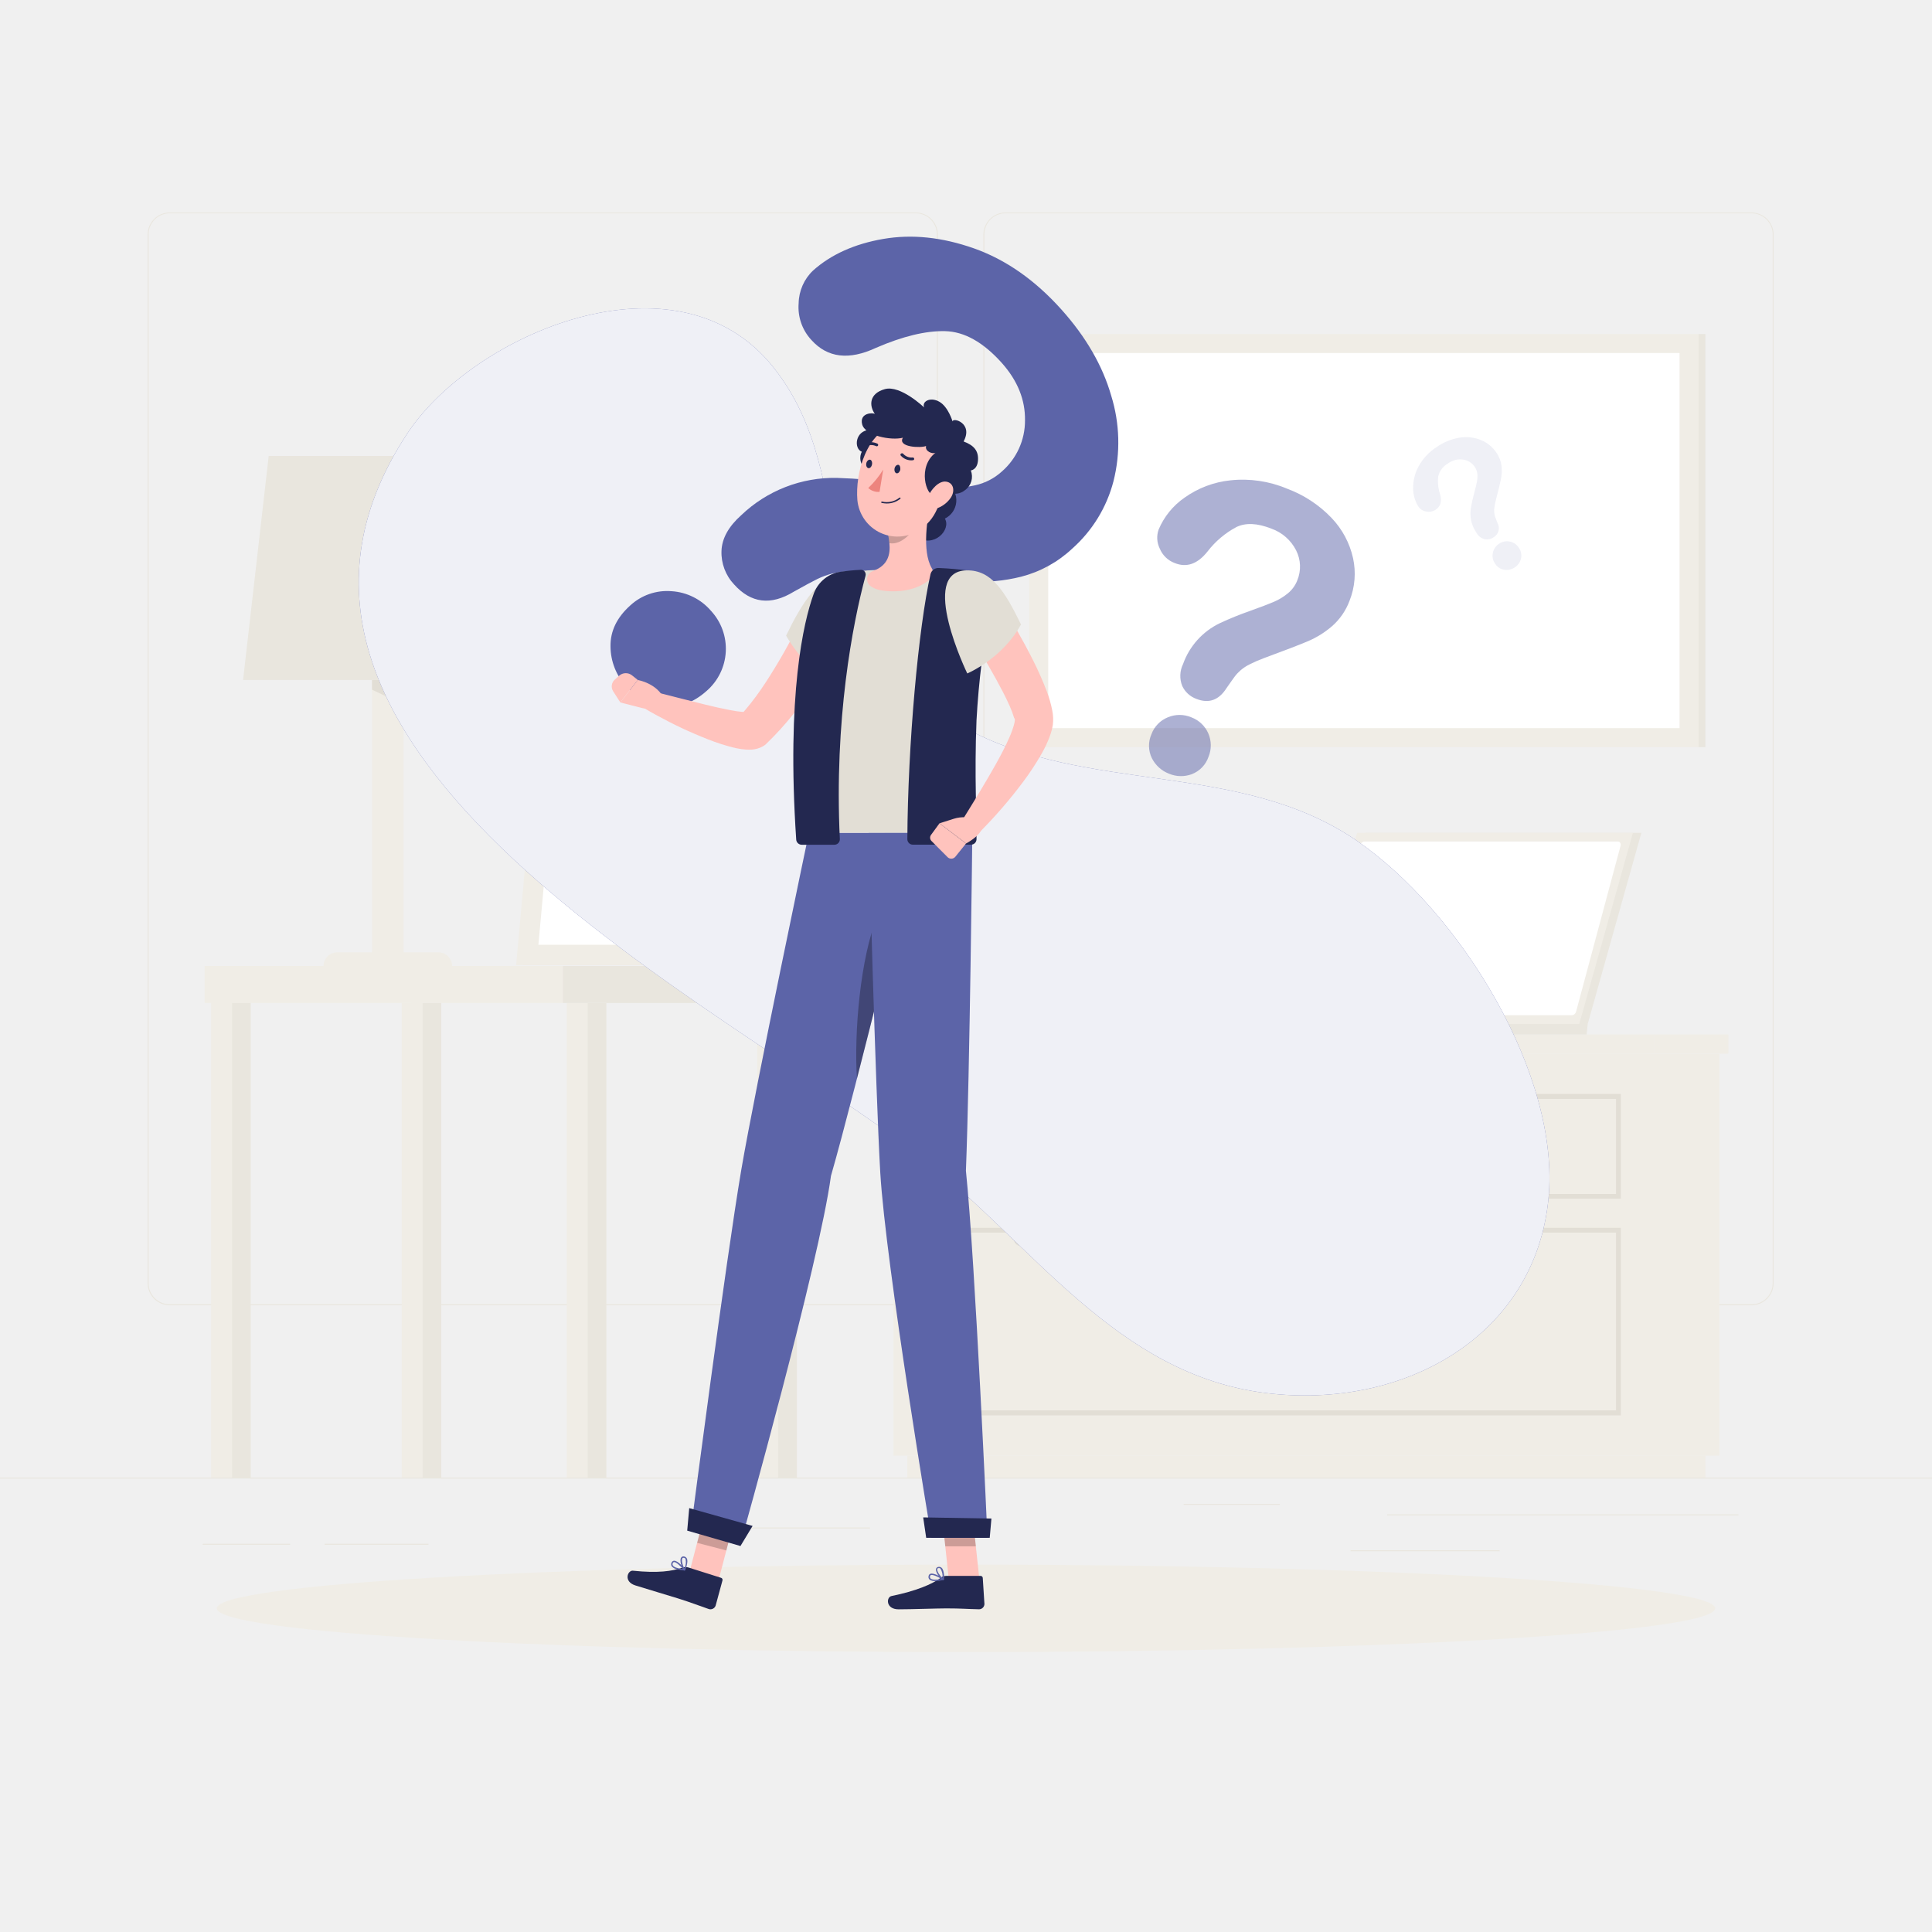
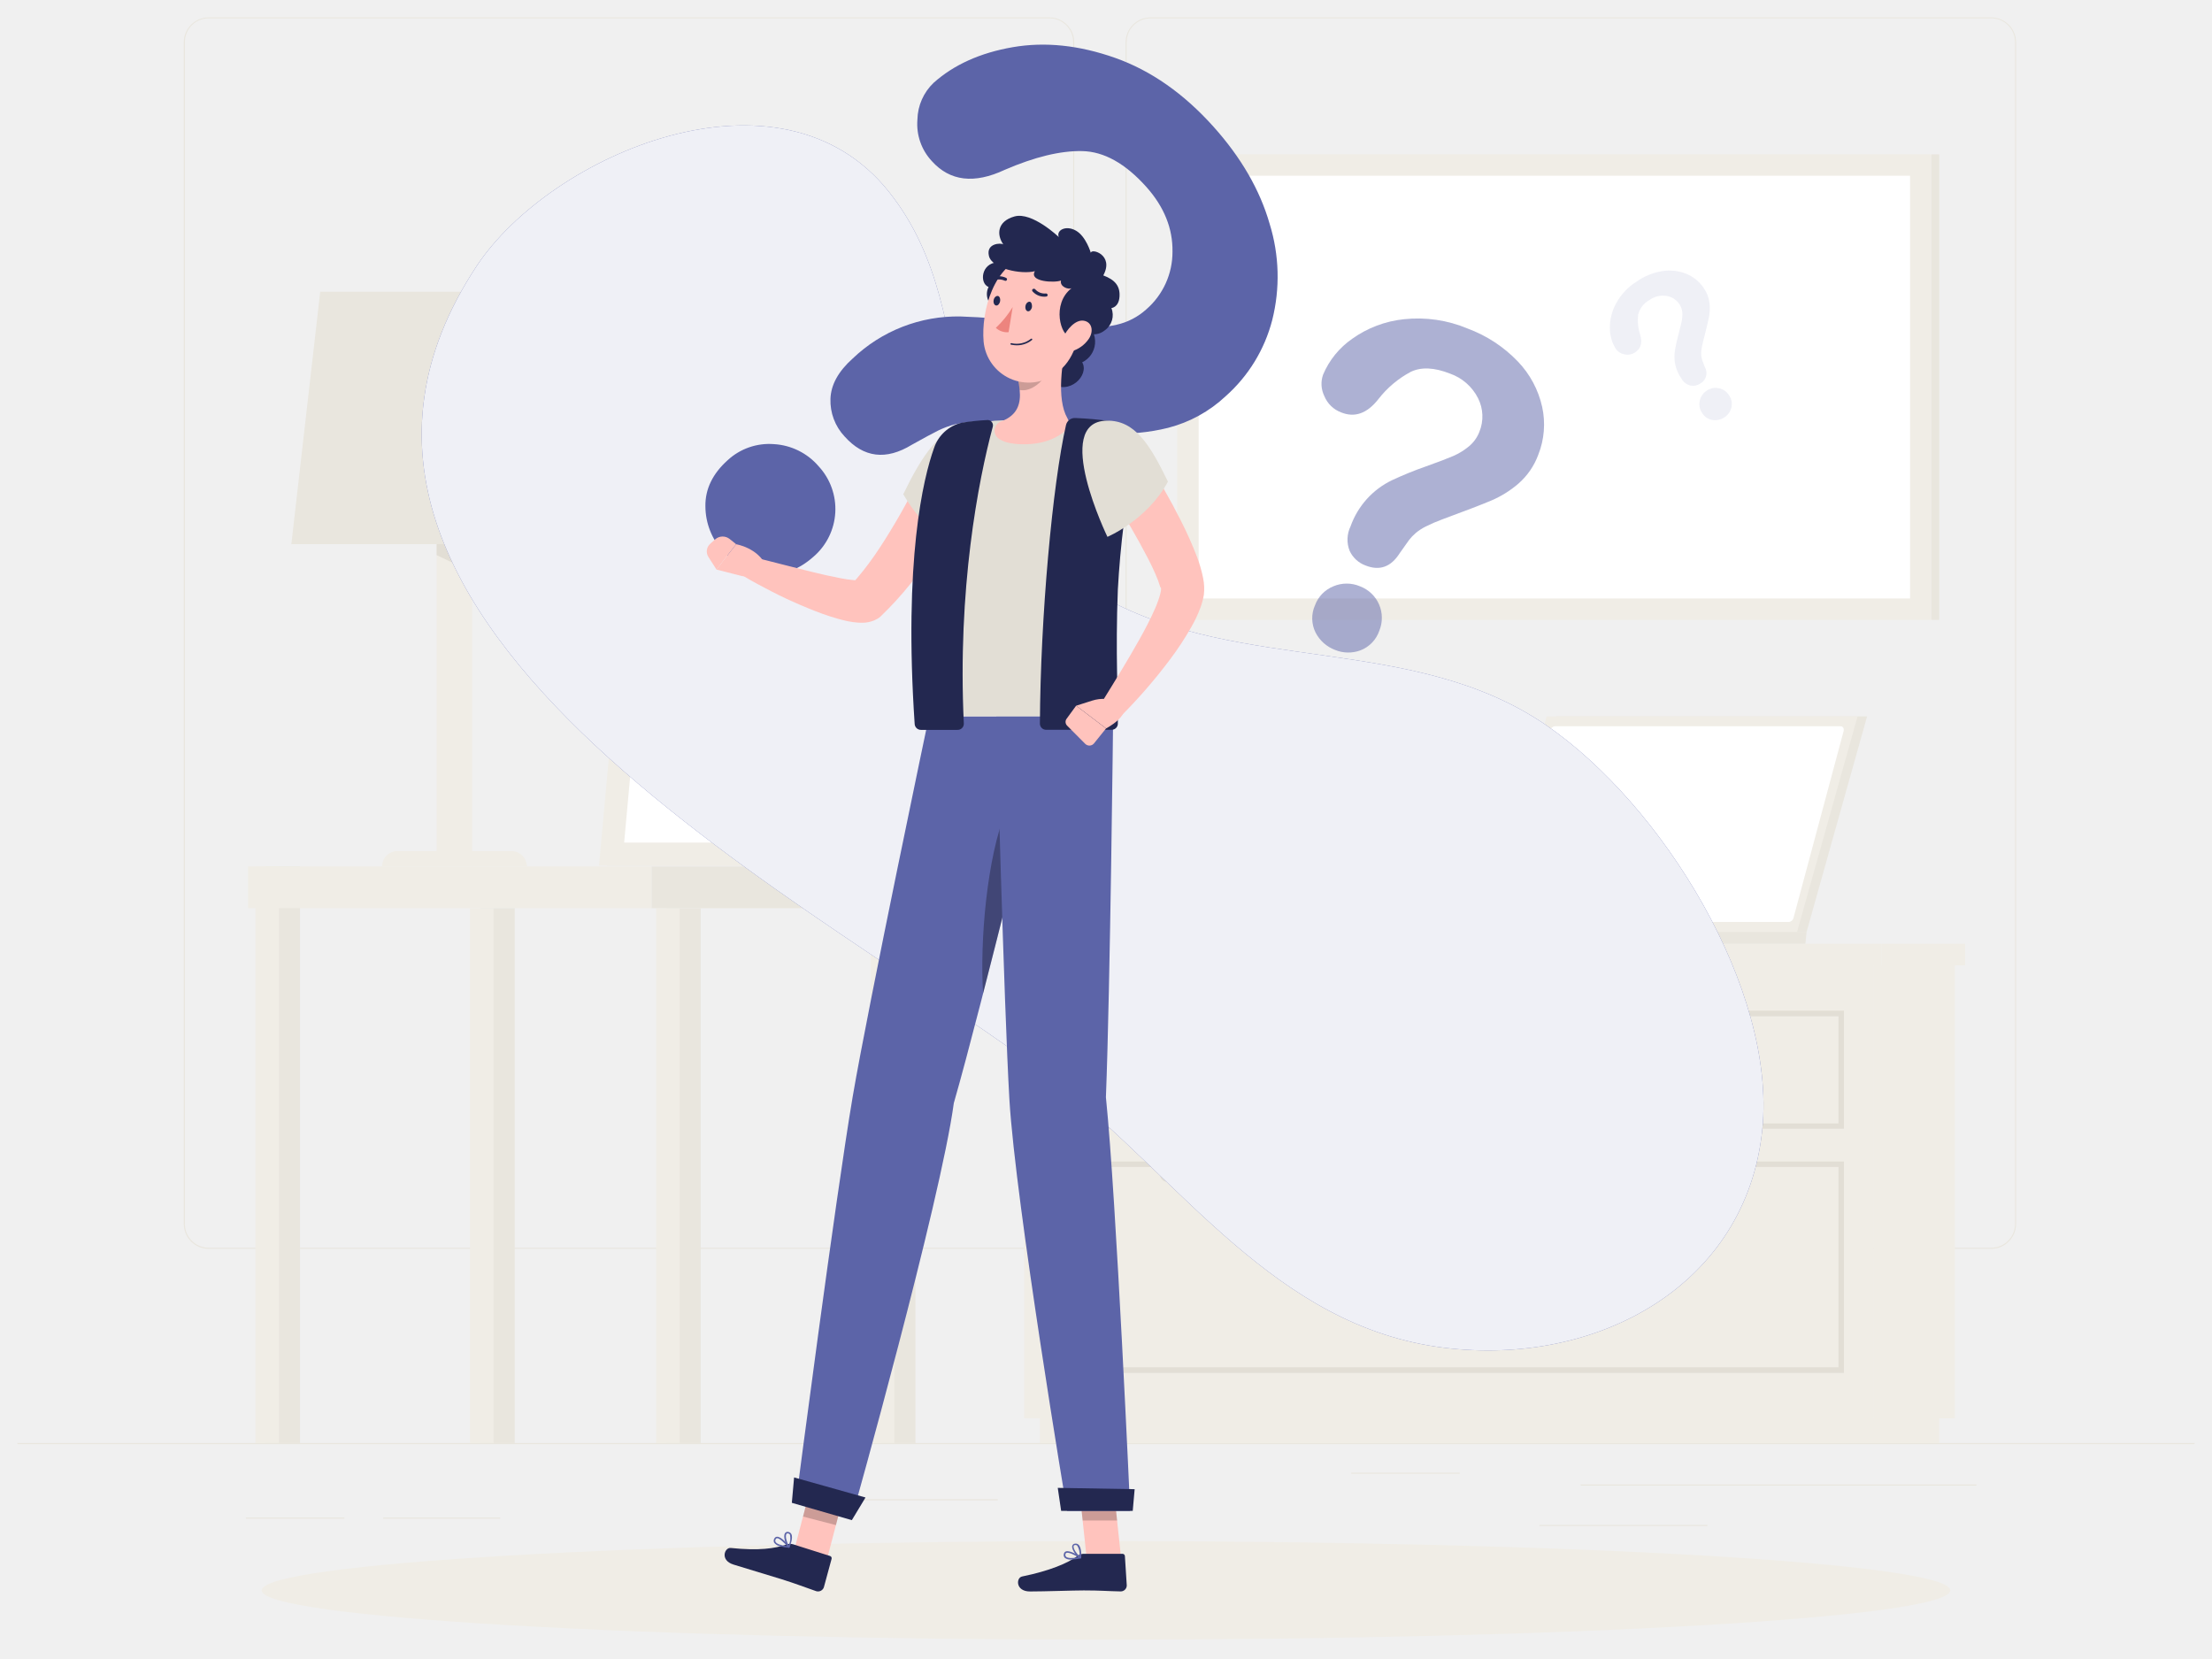
- <svg xmlns="http://www.w3.org/2000/svg" viewBox="0 0 500 500">
+ <svg xmlns="http://www.w3.org/2000/svg" viewBox="-4 51 508 381">
  <g id="background-complete">
    <rect y="382.4" width="500" height="0.25" style="fill:#E9E6DE" />
    <rect x="359" y="391.92" width="90.9" height="0.25" style="fill:#E9E6DE" />
    <rect x="306.33" y="389.21" width="24.89" height="0.25" style="fill:#E9E6DE" />
    <rect x="349.52" y="401.21" width="38.59" height="0.25" style="fill:#E9E6DE" />
    <rect x="52.46" y="399.53" width="22.64" height="0.25" style="fill:#E9E6DE" />
    <rect x="84" y="399.53" width="26.89" height="0.25" style="fill:#E9E6DE" />
    <rect x="178.31" y="395.31" width="46.84" height="0.25" style="fill:#E9E6DE" />
    <path d="M237,337.8H43.91a5.71,5.71,0,0,1-5.7-5.71V60.66A5.71,5.71,0,0,1,43.91,55H237a5.71,5.71,0,0,1,5.71,5.71V332.09A5.71,5.71,0,0,1,237,337.8ZM43.91,55.2a5.46,5.46,0,0,0-5.45,5.46V332.09a5.46,5.46,0,0,0,5.45,5.46H237a5.47,5.47,0,0,0,5.46-5.46V60.66A5.47,5.47,0,0,0,237,55.2Z" style="fill:#E9E6DE" />
    <path d="M453.31,337.8H260.21a5.72,5.72,0,0,1-5.71-5.71V60.66A5.72,5.72,0,0,1,260.21,55h193.1A5.71,5.71,0,0,1,459,60.66V332.09A5.71,5.71,0,0,1,453.31,337.8ZM260.21,55.2a5.47,5.47,0,0,0-5.46,5.46V332.09a5.47,5.47,0,0,0,5.46,5.46h193.1a5.47,5.47,0,0,0,5.46-5.46V60.66a5.47,5.47,0,0,0-5.46-5.46Z" style="fill:#E9E6DE" />
    <rect x="426.21" y="272.69" width="18.75" height="104.02" transform="translate(871.16 649.41) rotate(180)" style="fill:#F0EDE6" />
    <rect x="234.82" y="376.71" width="206.53" height="5.69" transform="translate(676.17 759.11) rotate(180)" style="fill:#F0EDE6" />
    <rect x="231.22" y="272.69" width="194.98" height="104.02" style="fill:#F0EDE6" />
    <rect x="428.15" y="267.73" width="19.16" height="4.96" transform="translate(875.46 540.42) rotate(180)" style="fill:#F0EDE6" />
    <rect x="228.86" y="267.73" width="199.29" height="4.96" style="fill:#F0EDE6" />
    <path d="M419.47,310.23H238V283.11H419.47ZM239.22,309h179v-24.6h-179Z" style="fill:#E2DED5" />
    <path d="M419.47,366.3H238V317.75H419.47ZM239.22,365h179V319h-179Z" style="fill:#E2DED5" />
    <rect x="262.42" y="283.74" width="132.6" height="4.04" rx="1.66" transform="translate(657.43 571.51) rotate(180)" style="fill:#E2DED5" />
    <rect x="262.42" y="318.38" width="132.6" height="4.04" rx="1.66" transform="translate(657.43 640.8) rotate(180)" style="fill:#E2DED5" />
    <rect x="57.11" y="250" width="7.79" height="132.4" transform="translate(122 632.4) rotate(180)" style="fill:#E9E6DE" />
    <rect x="54.65" y="250" width="5.41" height="132.4" transform="translate(114.71 632.4) rotate(180)" style="fill:#F0EDE6" />
    <rect x="52.97" y="250" width="92.68" height="9.57" style="fill:#F0EDE6" />
    <rect x="149.14" y="259.57" width="7.79" height="122.82" transform="translate(306.07 641.97) rotate(180)" style="fill:#E9E6DE" />
    <rect x="146.68" y="259.57" width="5.41" height="122.82" transform="translate(298.78 641.97) rotate(180)" style="fill:#F0EDE6" />
    <rect x="198.44" y="259.57" width="7.79" height="122.82" transform="translate(404.68 641.97) rotate(180)" style="fill:#E9E6DE" />
    <rect x="195.99" y="259.57" width="5.41" height="122.82" transform="translate(397.38 641.97) rotate(180)" style="fill:#F0EDE6" />
    <rect x="106.41" y="259.57" width="7.79" height="122.82" transform="translate(220.61 641.97) rotate(180)" style="fill:#E9E6DE" />
    <rect x="103.95" y="259.57" width="5.41" height="122.82" transform="translate(213.31 641.97) rotate(180)" style="fill:#F0EDE6" />
    <rect x="145.65" y="250" width="60.58" height="9.57" transform="translate(351.89 509.57) rotate(180)" style="fill:#E9E6DE" />
    <polygon points="137.8 175.97 62.91 175.97 69.54 118 131.17 118 137.8 175.97" style="fill:#E9E6DE" />
    <rect x="96.28" y="175.97" width="8.15" height="74.03" style="fill:#F0EDE6" />
    <path d="M117,250H83.74a3.54,3.54,0,0,1,3.54-3.54h26.15A3.54,3.54,0,0,1,117,250Z" style="fill:#F0EDE6" />
    <polygon points="104.43 182.38 96.28 178.49 96.28 175.97 104.43 175.97 104.43 182.38" style="fill:#E2DED5" />
    <polygon points="135.39 249.79 170.56 249.79 174.91 202.02 139.74 202.02 135.39 249.79" style="fill:#E9E6DE" />
    <polygon points="133.57 249.79 168.74 249.79 173.09 202.02 137.92 202.02 133.57 249.79" style="fill:#F0EDE6" />
    <polygon points="163.93 244.5 167.32 207.31 142.73 207.31 139.34 244.5 163.93 244.5" style="fill:#fff" />
    <polygon points="424.79 215.53 353.4 215.53 339.51 265 410.9 265 424.79 215.53" style="fill:#E9E6DE" />
    <polygon points="410.9 265 410.62 267.73 339.21 267.73 339.5 265 410.9 265" style="fill:#E9E6DE" />
    <polygon points="422.6 215.53 351.2 215.53 337.31 265 408.71 265 422.6 215.53" style="fill:#F0EDE6" />
    <path d="M407.9,261.77l11.49-42.84c.16-.61-.15-1.14-.67-1.14H353.08a1.25,1.25,0,0,0-1.08,1L340.52,261.6c-.17.61.14,1.14.66,1.14h65.64A1.23,1.23,0,0,0,407.9,261.77Z" style="fill:#fff" />
    <polygon points="390.1 265 389.81 267.73 311.19 267.73 311.48 265 390.1 265" style="fill:#F0EDE6" />
    <rect x="266.36" y="86.44" width="173.22" height="106.91" style="fill:#F0EDE6" />
    <rect x="271.28" y="91.36" width="163.38" height="97.08" style="fill:#fff" />
    <rect x="439.58" y="86.44" width="1.77" height="106.91" transform="translate(880.93 279.8) rotate(180)" style="fill:#E9E6DE" />
  </g>
  <g id="background-simple">
    <path d="M249.6,188.31c31.71,17.42,71,8.38,101.46,29.21,26.75,18.33,52.89,60.72,49.67,92.82-3.59,35.79-37.81,54.54-73.07,50.18-38.81-4.79-60.28-38.5-89-60.87C188.45,260.47,50.82,194.93,105.45,112.12c17-25.69,69.72-48.42,94.68-17.09C224.14,125.17,205,163.78,249.6,188.31Z" style="fill:#5C64A8" />
    <path d="M249.6,188.31c31.71,17.42,71,8.38,101.46,29.21,26.75,18.33,52.89,60.72,49.67,92.82-3.59,35.79-37.81,54.54-73.07,50.18-38.81-4.79-60.28-38.5-89-60.87C188.45,260.47,50.82,194.93,105.45,112.12c17-25.69,69.72-48.42,94.68-17.09C224.14,125.17,205,163.78,249.6,188.31Z" style="fill:#fff;opacity:0.9" />
  </g>
  <g id="Shadow">
    <ellipse id="path" cx="250" cy="416.24" rx="193.89" ry="11.32" style="fill:#F0EDE6" />
  </g>
  <g id="question-marks">
    <path d="M210.43,70q7-6.23,18.13-8.16t23.53,2.45q12.36,4.38,22.61,15.82,9.53,10.64,12.88,22.29a40.89,40.89,0,0,1,.59,22.13A35.1,35.1,0,0,1,277.47,142a30.35,30.35,0,0,1-13.19,7.25,44.61,44.61,0,0,1-13.49,1.24q-6.53-.42-22.66-2.23a71.63,71.63,0,0,0-7.58-.42,21.53,21.53,0,0,0-5.15.59,20.45,20.45,0,0,0-3.88,1.42c-1.2.59-3.23,1.68-6.11,3.29q-8.88,5.43-15.44-1.9a12,12,0,0,1-3.25-8.65q.17-4.83,5.08-9.23a34.85,34.85,0,0,1,24.83-9.68A156.27,156.27,0,0,1,232.34,125c5.54.67,9.63,1.09,12.27,1.23a28.06,28.06,0,0,0,7.81-.65,15,15,0,0,0,6.85-3.55,17.42,17.42,0,0,0,6-13.23q.12-8-6-14.87-7.23-8.07-14.71-8.23T226.75,90q-10.51,4.93-16.75-2a12.47,12.47,0,0,1-3.31-9.52A12,12,0,0,1,210.43,70ZM162.09,177.69A15.48,15.48,0,0,1,158,167.28q-.09-5.92,5.11-10.59A14.05,14.05,0,0,1,173.78,153a14.63,14.63,0,0,1,10.24,5.1,14.44,14.44,0,0,1-1.15,20.71q-5.13,4.59-11,3.92A15,15,0,0,1,162.09,177.69Z" style="fill:#5C64A8" />
    <g style="opacity:0.5">
      <path d="M299.85,137.05a19,19,0,0,1,6.71-8.26,24.86,24.86,0,0,1,11.86-4.48,29.6,29.6,0,0,1,14.63,2.14A30.76,30.76,0,0,1,344.57,134a21.94,21.94,0,0,1,5.6,10.45,18.85,18.85,0,0,1-.9,11,16.23,16.23,0,0,1-4.58,6.64,23.89,23.89,0,0,1-6.16,3.84q-3.22,1.37-11.39,4.38a35,35,0,0,0-3.73,1.62,11.22,11.22,0,0,0-2.32,1.52,10.43,10.43,0,0,0-1.52,1.61c-.43.57-1.14,1.58-2.13,3q-3,4.74-7.85,2.8a6.45,6.45,0,0,1-3.64-3.36,7,7,0,0,1,.22-5.64,18.68,18.68,0,0,1,9.56-10.6,84.35,84.35,0,0,1,7.83-3.18c2.81-1,4.87-1.79,6.17-2.35a15.08,15.08,0,0,0,3.58-2.19,8.09,8.09,0,0,0,2.43-3.35,9.3,9.3,0,0,0-.31-7.77A11.45,11.45,0,0,0,329,136.8q-5.4-2.13-9-.41a23.22,23.22,0,0,0-7.48,6.32q-3.86,4.89-8.52,3a6.71,6.71,0,0,1-3.87-3.77A6.34,6.34,0,0,1,299.85,137.05Zm2.73,63.2a8.31,8.31,0,0,1-4.46-4A7.32,7.32,0,0,1,298,190a7.49,7.49,0,0,1,4.21-4.35,7.81,7.81,0,0,1,6.13,0,7.74,7.74,0,0,1,4.43,10.19,7.35,7.35,0,0,1-4.34,4.52A8,8,0,0,1,302.58,200.25Z" style="fill:#5C64A8" />
    </g>
    <g style="opacity:0.1">
      <path d="M367.11,131.16a8.91,8.91,0,0,1-1.39-4.76,11.46,11.46,0,0,1,1.42-5.72,13.65,13.65,0,0,1,4.69-5,14.28,14.28,0,0,1,5.94-2.42,10.24,10.24,0,0,1,5.49.62,8.79,8.79,0,0,1,4,3.25,7.57,7.57,0,0,1,1.34,3.51,11.37,11.37,0,0,1-.16,3.37q-.33,1.61-1.34,5.52a18.44,18.44,0,0,0-.36,1.86,5.1,5.1,0,0,0,.18,2.3c.11.32.31.86.61,1.62a2.73,2.73,0,0,1-1,3.75,3,3,0,0,1-2.24.5,3.24,3.24,0,0,1-2.11-1.57,9.11,9.11,0,0,1-1.46-3.32,9,9,0,0,1-.07-3.14,37.52,37.52,0,0,1,.85-3.84c.36-1.35.6-2.34.73-3a7.52,7.52,0,0,0,.11-2,3.82,3.82,0,0,0-.65-1.82,4.34,4.34,0,0,0-3.06-1.93,5.3,5.3,0,0,0-3.88,1,5.22,5.22,0,0,0-2.54,3.34,10.84,10.84,0,0,0,.45,4.54c.57,1.85.2,3.2-1.09,4.07a3.13,3.13,0,0,1-2.46.49A3,3,0,0,1,367.11,131.16Zm24.95,15.66a3.91,3.91,0,0,1-2.71.65,3.39,3.39,0,0,1-2.44-1.63,3.5,3.5,0,0,1-.56-2.76,3.67,3.67,0,0,1,1.61-2.36,3.57,3.57,0,0,1,2.75-.57,3.52,3.52,0,0,1,2.33,1.57,3.45,3.45,0,0,1,.59,2.86A3.77,3.77,0,0,1,392.06,146.82Z" style="fill:#5C64A8" />
    </g>
  </g>
  <g id="Character">
    <polygon points="185.79 409.62 178.23 407.66 182.74 390.37 190.3 392.33 185.79 409.62" style="fill:#ffc3bd" />
    <path d="M178.15,405.66l8.44,2.67a.54.54,0,0,1,.39.67l-1.78,6.55a1.42,1.42,0,0,1-1.76.87c-2.92-1-4.27-1.58-8-2.76-2.29-.72-7.81-2.35-11-3.35s-2-4-.61-3.81c6.42.67,10.15.13,12.82-.8A2.33,2.33,0,0,1,178.15,405.66Z" style="fill:#232850" />
    <polygon points="190.3 392.34 182.74 390.38 180.42 399.29 187.98 401.25 190.3 392.34" style="opacity:0.2" />
    <path d="M209.35,215.53s-13.84,65.77-17.52,87.3c-4,23.58-12.79,91.09-12.79,91.09l12.85,4.67S212,327,215.05,304.33c6.39-22.16,22.58-88.8,22.58-88.8Z" style="fill:#5C64A8" />
    <path d="M227.12,237c-4.49,10.78-6.12,30.41-5.34,42.15,3.56-13.86,7.51-29.69,10.57-42.09C231.36,233.65,230,230.07,227.12,237Z" style="opacity:0.3" />
    <polygon points="191.63 400.11 177.85 396.13 178.37 390.3 194.77 394.91 191.63 400.11" style="fill:#232850" />
    <path d="M175.05,406.08a10.25,10.25,0,0,0,2.09.37.17.17,0,0,0,.18-.09.17.17,0,0,0,0-.19c-.19-.24-1.84-2.31-2.87-2.25a.7.7,0,0,0-.58.35,1,1,0,0,0-.09,1A2.12,2.12,0,0,0,175.05,406.08Zm1.7,0c-1.44-.17-2.41-.52-2.65-1a.62.62,0,0,1,.08-.64.35.35,0,0,1,.28-.18C175,404.24,176.06,405.25,176.75,406.06Z" style="fill:#5C64A8" />
    <path d="M177.1,406.45h.09a.19.19,0,0,0,.14-.1c0-.09.92-2.12.4-3.06a1,1,0,0,0-.66-.47.72.72,0,0,0-.81.31c-.45.74.16,2.6.76,3.26A.16.16,0,0,0,177.1,406.45Zm0-3.26a.53.53,0,0,1,.32.27,3.77,3.77,0,0,1-.29,2.45c-.47-.74-.83-2.12-.53-2.6,0-.09.15-.19.41-.14Z" style="fill:#5C64A8" />
    <path d="M220.06,159.2c-.67,1.62-1.31,3.06-2,4.54s-1.43,2.93-2.18,4.38c-1.52,2.89-3.12,5.74-4.88,8.52a78.29,78.29,0,0,1-12.6,15.77l-.18.18a4.26,4.26,0,0,1-.84.59,7,7,0,0,1-2.69.81,11.35,11.35,0,0,1-1.62,0,16.77,16.77,0,0,1-2.4-.33c-1.42-.3-2.68-.67-3.92-1.06-2.46-.78-4.75-1.73-7-2.69s-4.47-2-6.65-3.13-4.32-2.26-6.44-3.54a2.42,2.42,0,0,1,1.82-4.42h0c4.64,1.12,9.27,2.37,13.83,3.48,2.27.57,4.54,1.07,6.72,1.49a28.09,28.09,0,0,0,3.11.45,10.18,10.18,0,0,0,1.18,0c.15,0,.21,0,.17,0a1.94,1.94,0,0,0-1,.31l-1,.77a66.71,66.71,0,0,0,5.37-6.78c1.68-2.43,3.27-5,4.8-7.58s3-5.29,4.39-8,2.77-5.5,4-8.11l.06-.13a5.46,5.46,0,0,1,10,4.45Z" style="fill:#ffc3bd" />
    <path d="M218.52,148.62c-6.44.18-10.86,7.17-15.08,15.88A37.19,37.19,0,0,0,216.89,178S233.81,148.19,218.52,148.62Z" style="fill:#E2DED5" />
    <path d="M166.34,183.28l-5.8-1.48,4.52-5.81s5,.79,6.9,5l-2.06,1.47A4.39,4.39,0,0,1,166.34,183.28Z" style="fill:#ffc3bd" />
    <path d="M159.13,175.86l1.12-1a2.59,2.59,0,0,1,3.33-.07l1.48,1.19-4.52,5.81-1.85-2.88A2.35,2.35,0,0,1,159.13,175.86Z" style="fill:#ffc3bd" />
    <polygon points="253.46 408.72 245.55 408.72 243.66 391.1 251.57 391.1 253.46 408.72" style="fill:#ffc3bd" />
    <path d="M244.86,407.84h8.89a.56.56,0,0,1,.59.52l.43,6.76a1.39,1.39,0,0,1-1.39,1.36c-3.09-.06-4.57-.23-8.48-.23-2.4,0-9,.24-12.35.24s-3.23-3.16-1.82-3.44c6.31-1.29,10.53-3.06,12.77-4.74A2.24,2.24,0,0,1,244.86,407.84Z" style="fill:#232850" />
    <polygon points="251.57 391.1 243.66 391.1 244.64 400.19 252.55 400.19 251.57 391.1" style="opacity:0.2" />
    <path d="M224.81,215.53s1.75,66.12,3,87.91c1.4,23.86,13.25,94.55,13.25,94.55h14.5s-3.18-71.59-5.58-95c1-25.64,1.66-87.48,1.66-87.48Z" style="fill:#5C64A8" />
    <polygon points="256.14 397.99 239.7 397.99 238.92 392.7 256.58 393 256.14 397.99" style="fill:#232850" />
    <path d="M242.06,409.16a10.11,10.11,0,0,0,2.11-.27.16.16,0,0,0,.13-.14.16.16,0,0,0-.07-.18c-.25-.16-2.49-1.64-3.46-1.27a.68.68,0,0,0-.43.5.94.94,0,0,0,.23,1A2.21,2.21,0,0,0,242.06,409.16Zm1.6-.52c-1.42.27-2.46.22-2.83-.13a.63.63,0,0,1-.13-.63.33.33,0,0,1,.2-.25C241.42,407.43,242.74,408.07,243.66,408.64Z" style="fill:#5C64A8" />
    <path d="M244.12,408.9l.09,0a.21.21,0,0,0,.1-.15c0-.09.18-2.28-.62-3a.91.91,0,0,0-.78-.24.7.7,0,0,0-.67.53c-.18.83,1,2.42,1.79,2.87ZM243,405.81a.54.54,0,0,1,.4.16,3.81,3.81,0,0,1,.52,2.42c-.69-.56-1.48-1.77-1.36-2.31,0-.11.09-.23.36-.26Z" style="fill:#5C64A8" />
    <path d="M212.68,153.71a7.59,7.59,0,0,1,5.84-5.09,48.46,48.46,0,0,1,5.93-1,163.28,163.28,0,0,1,18,0c3.14.14,6.34.51,8.89.87l.09,0a4.86,4.86,0,0,1,4.23,5.64A230.81,230.81,0,0,0,251.75,185c-.62,15.06.22,26.88-.08,30.51H209.35C206.78,178.78,210.1,162.08,212.68,153.71Z" style="fill:#E2DED5" />
    <path d="M245.32,125.21a5.26,5.26,0,0,1-.79,9c1.71,2.83-2.84,7.83-7.42,4.69S239,122.54,245.32,125.21Z" style="fill:#232850" />
    <path d="M226.38,122.17a3.63,3.63,0,0,1-3.35-5.26c-2.13-.83-1.75-5.48,2.09-5.68S230.94,121,226.38,122.17Z" style="fill:#232850" />
    <path d="M225.13,151.55a2.24,2.24,0,0,1,.79-3.77c3.86-1.42,4.56-4.22,4.25-7.27a21.49,21.49,0,0,0-.42-2.55l6.55-5.23,4.82-3.84c-1.2,5-2.54,13.71,0,18.12a2.27,2.27,0,0,1-.46,2.92C239,151.4,235.6,153.3,230,153,227.43,152.87,226,152.28,225.13,151.55Z" style="fill:#ffc3bd" />
    <path d="M210.51,153.89a8.81,8.81,0,0,1,6.41-5.82,54.23,54.23,0,0,1,5.73-.6A1.22,1.22,0,0,1,224,149c-3.35,12.44-8.13,37.33-6.65,68.16a1.41,1.41,0,0,1-1.44,1.46h-8.4a1.43,1.43,0,0,1-1.45-1.32C203.53,179.63,208,160.86,210.51,153.89Z" style="fill:#232850" />
    <path d="M251.11,147.74A79.45,79.45,0,0,0,243,147h0a2.09,2.09,0,0,0-2.18,1.58c-3.11,13.7-5.88,44.14-6,68.63a1.42,1.42,0,0,0,1.45,1.39h15a1.42,1.42,0,0,0,1.45-1.36c.1-4.93-.58-16.48,0-30.82A215,215,0,0,1,256.56,156C257.08,153.19,254.08,148.16,251.11,147.74Z" style="fill:#232850" />
    <path d="M256.38,152.09c3.21,4.84,6.13,9.69,8.89,14.78,1.36,2.55,2.7,5.14,3.91,7.86.6,1.36,1.19,2.75,1.74,4.22a29.7,29.7,0,0,1,1.4,4.9,11.88,11.88,0,0,1,.16,3.7,16,16,0,0,1-.77,2.93,29.59,29.59,0,0,1-2.09,4.48,68.51,68.51,0,0,1-4.91,7.48,121.7,121.7,0,0,1-11.32,13.06,2.72,2.72,0,0,1-4.24-3.35l0-.06c2.91-4.69,5.85-9.47,8.51-14.21,1.32-2.36,2.58-4.76,3.59-7.08s1.75-4.86,1.23-4.93a25.75,25.75,0,0,0-1.16-3.12c-.5-1.14-1.07-2.32-1.67-3.49-1.22-2.35-2.53-4.74-3.9-7.09-2.74-4.72-5.66-9.48-8.55-14.09l0-.06a5.46,5.46,0,0,1,9.18-5.93Z" style="fill:#ffc3bd" />
    <path d="M250.16,147.61c6.44-.12,9.85,5.33,14.07,14-4.78,8.85-13.9,12.68-13.9,12.68S237.5,147.83,250.16,147.61Z" style="fill:#E2DED5" />
    <path d="M246.86,211.89l-3.71,1.18,6.87,5.22s5.62-2.92,3.86-5.57l-1.14-.51A8.33,8.33,0,0,0,246.86,211.89Z" style="fill:#ffc3bd" />
    <path d="M241.07,217.65l4.17,4.19a1.36,1.36,0,0,0,2-.11l2.77-3.44-6.87-5.22L241,216A1.22,1.22,0,0,0,241.07,217.65Z" style="fill:#ffc3bd" />
    <path d="M229.75,138a21.49,21.49,0,0,1,.42,2.55c2.48.63,6-2.21,6.33-4.62a15.36,15.36,0,0,0-.2-3.16Z" style="opacity:0.2" />
    <path d="M245.23,121.79c-1.69,7.38-2.29,11.78-6.83,15.07a10.41,10.41,0,0,1-16.51-7.43c-.58-6.92,2.28-17.83,10.36-19.77S246.92,114.4,245.23,121.79Z" style="fill:#ffc3bd" />
    <path d="M241.81,128.25c-2.14.11-4.42-7.44.3-11.08-.75.41-2.8-.34-2.44-1.75-1.39.58-7.47.33-6-2.14-3.09.8-9.83-.54-10.55-3.49s2.76-3.05,3.3-2.66c-1.53-2.14-1.5-5.28,2.56-6.42s10.18,4.73,10.18,4.73c-.64-1.55,1.61-2.8,3.94-1.47s3.42,5.11,3.42,5.11c0-1.14,5.44.39,2.86,5.17,2.67,1,3.89,2.42,3.72,4.89s-1.86,2.61-1.86,2.61a4.29,4.29,0,0,1-1.47,5.08C247,129.06,244.58,126.44,241.81,128.25Z" style="fill:#232850" />
    <path d="M246.05,128.82a7.2,7.2,0,0,1-3.93,2.85c-2.06.55-2.76-1.29-1.92-3.21.76-1.73,2.74-4.11,4.68-3.81S247.21,127.1,246.05,128.82Z" style="fill:#ffc3bd" />
    <path d="M233,121.49c-.1.6-.52,1.05-.93,1s-.67-.59-.57-1.2.52-1,.93-1S233.05,120.88,233,121.49Z" style="fill:#232850" />
    <path d="M225.68,120.16c-.1.61-.51,1.06-.92,1s-.67-.59-.57-1.2.51-1,.92-1S225.78,119.56,225.68,120.16Z" style="fill:#232850" />
    <path d="M228.57,121.52a22.45,22.45,0,0,1-3.87,4.77,3.75,3.75,0,0,0,2.93,1Z" style="fill:#ed847e" />
    <path d="M228.93,130.27a5.5,5.5,0,0,0,4.09-1.2.19.19,0,0,0,0-.26.2.2,0,0,0-.26,0,5.27,5.27,0,0,1-4.49,1,.18.18,0,0,0-.22.14.17.17,0,0,0,.14.21A5.1,5.1,0,0,0,228.93,130.27Z" style="fill:#232850" />
    <path d="M233.3,117.33a.37.37,0,0,0-.16.09.35.35,0,0,0,0,.51,3.62,3.62,0,0,0,3.14,1.18.35.35,0,0,0,.31-.41.37.37,0,0,0-.43-.3,2.89,2.89,0,0,1-2.45-1A.4.4,0,0,0,233.3,117.33Z" style="fill:#232850" />
    <path d="M223.61,115.52a.43.43,0,0,0,.35,0,3.26,3.26,0,0,1,2.76-.07.38.38,0,0,0,.51-.13.38.38,0,0,0-.15-.5h0a4,4,0,0,0-3.46,0,.34.34,0,0,0-.16.48A.39.39,0,0,0,223.61,115.52Z" style="fill:#232850" />
  </g>
</svg>
